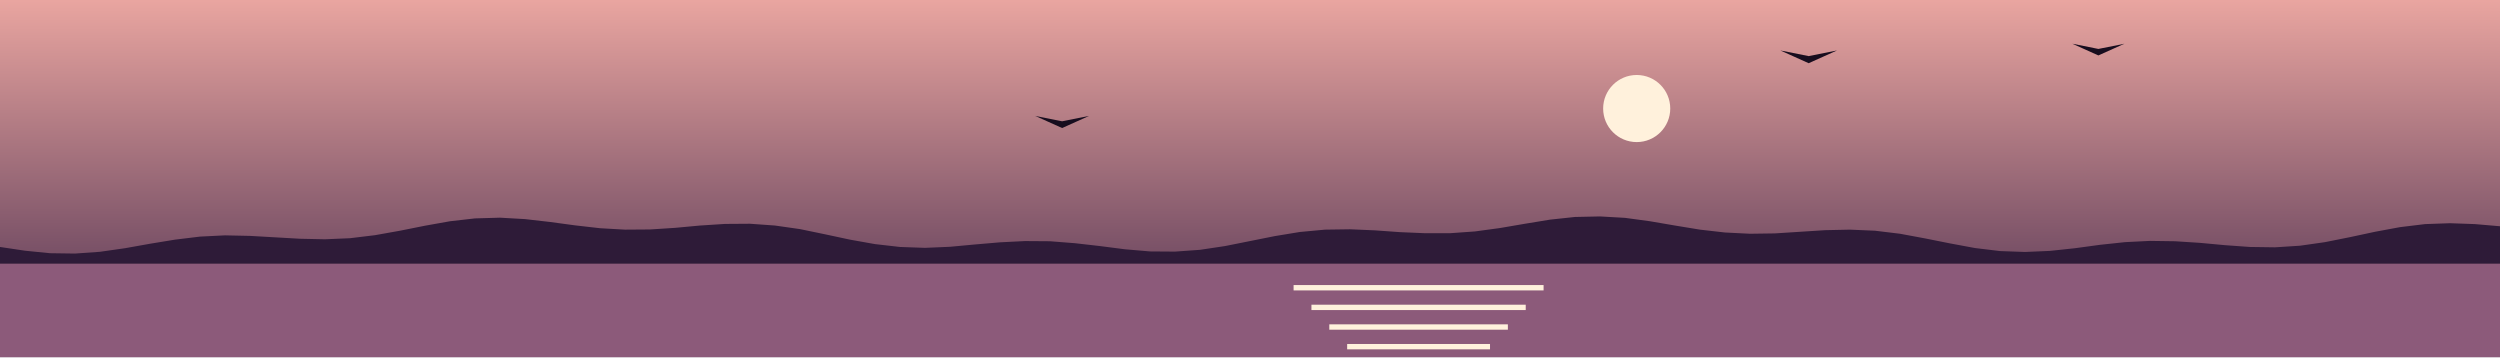
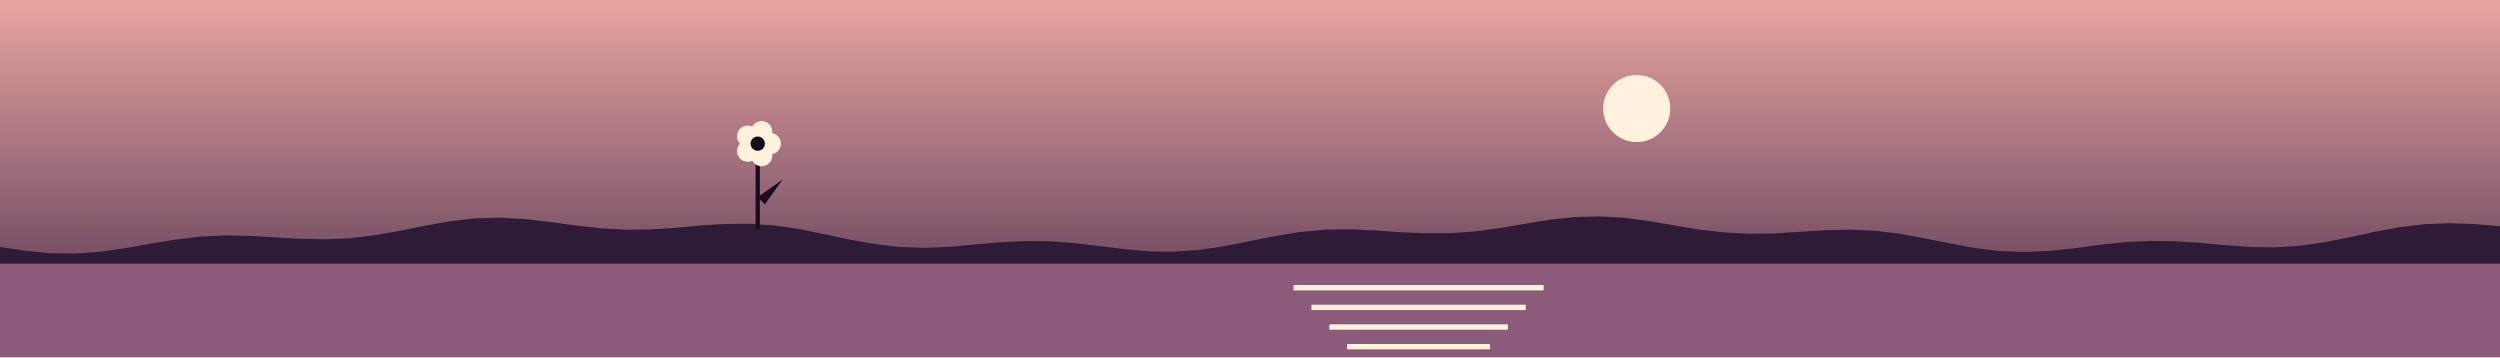
<svg xmlns="http://www.w3.org/2000/svg" viewBox="0 0 1400 200" width="1400" height="200">
  <defs>
    <linearGradient id="cielo" x1="0" y1="0" x2="0" y2="1">
      <stop offset="0" stop-color="#E9A5A0" />
      <stop offset="1" stop-color="#4B2E4F" />
    </linearGradient>
  </defs>
  <rect width="1400" height="200" fill="url(#cielo)" />
  <circle cx="916.553" cy="60.779" r="18.787" fill="#FFF1DC" />
  <polygon points="0,147.633 1400,147.633 1400,200 0,200" fill="#8C5A7A" />
  <polygon points="0,138.3 14,140.4 28,141.8 42,142 56,141 70,139 84,136.5 98,134.2 112,132.5 126,131.8 140,132.1 154,132.9 168,133.7 182,134 196,133.4 210,131.7 224,129.2 238,126.4 252,123.9 266,122.3 280,121.9 294,122.7 308,124.3 322,126.2 336,127.8 350,128.6 364,128.5 378,127.6 392,126.3 406,125.4 420,125.3 434,126.3 448,128.3 462,131.2 476,134.2 490,136.7 504,138.3 518,138.8 532,138.2 546,136.9 560,135.7 574,135 588,135.1 602,136.2 616,137.8 630,139.6 644,140.8 658,140.9 672,139.9 686,137.8 700,135 714,132.2 728,129.9 742,128.6 756,128.4 770,129 784,130 798,130.6 812,130.6 826,129.6 840,127.7 854,125.3 868,123 882,121.5 896,121.2 910,122 924,123.9 938,126.3 952,128.6 966,130.2 980,130.9 994,130.7 1008,129.8 1022,128.9 1036,128.6 1050,129.2 1064,130.9 1078,133.5 1092,136.3 1106,138.9 1120,140.6 1134,141.1 1148,140.5 1162,139 1176,137.1 1190,135.6 1204,134.9 1218,135.1 1232,136 1246,137.3 1260,138.3 1274,138.5 1288,137.6 1302,135.6 1316,132.8 1330,129.8 1344,127.2 1358,125.5 1372,125 1386,125.5 1400,126.7 1400,147.633 0,147.633" fill="#2E1B38" />
  <polygon points="724.406,159.633 864.406,159.633 864.406,162.633 724.406,162.633" fill="#FFF1DC" />
  <polygon points="734.406,170.633 854.406,170.633 854.406,173.633 734.406,173.633" fill="#FFF1DC" />
  <polygon points="744.406,181.633 844.406,181.633 844.406,184.633 744.406,184.633" fill="#FFF1DC" />
  <polygon points="754.406,192.633 834.406,192.633 834.406,195.633 754.406,195.633" fill="#FFF1DC" />
  <polygon points="764.406,203.633 824.406,203.633 824.406,206.633 764.406,206.633" fill="#FFF1DC" />
-   <polygon points="996.982,28.254 1012.85,35.395 1028.72,28.254 1012.85,31.428" fill="#170D1E" />
-   <polygon points="579.676,64.9 594.79,71.702 609.904,64.9 594.79,67.923" fill="#170D1E" />
-   <polygon points="1160.51,24.486 1175.09,31.046 1189.66,24.486 1175.09,27.402" fill="#170D1E" />
+   <polygon points="423.129,128.45 423.129,88.45 425.529,88.45 425.529,128.45" fill="#170D1E" />
+   <polygon points="424.329,110.45 438.329,100.45 428.329,114.45" fill="#170D1E" />
+   <circle cx="431.3" cy="80.4" r="6" fill="#FFF1DC" />
+   <circle cx="426.5" cy="87.1" r="6" fill="#FFF1DC" />
+   <circle cx="418.7" cy="84.6" r="6" fill="#FFF1DC" />
+   <circle cx="418.7" cy="76.3" r="6" fill="#FFF1DC" />
+   <circle cx="426.5" cy="73.8" r="6" fill="#FFF1DC" />
+   <circle cx="424.329" cy="80.45" r="4" fill="#170D1E" />
</svg>
